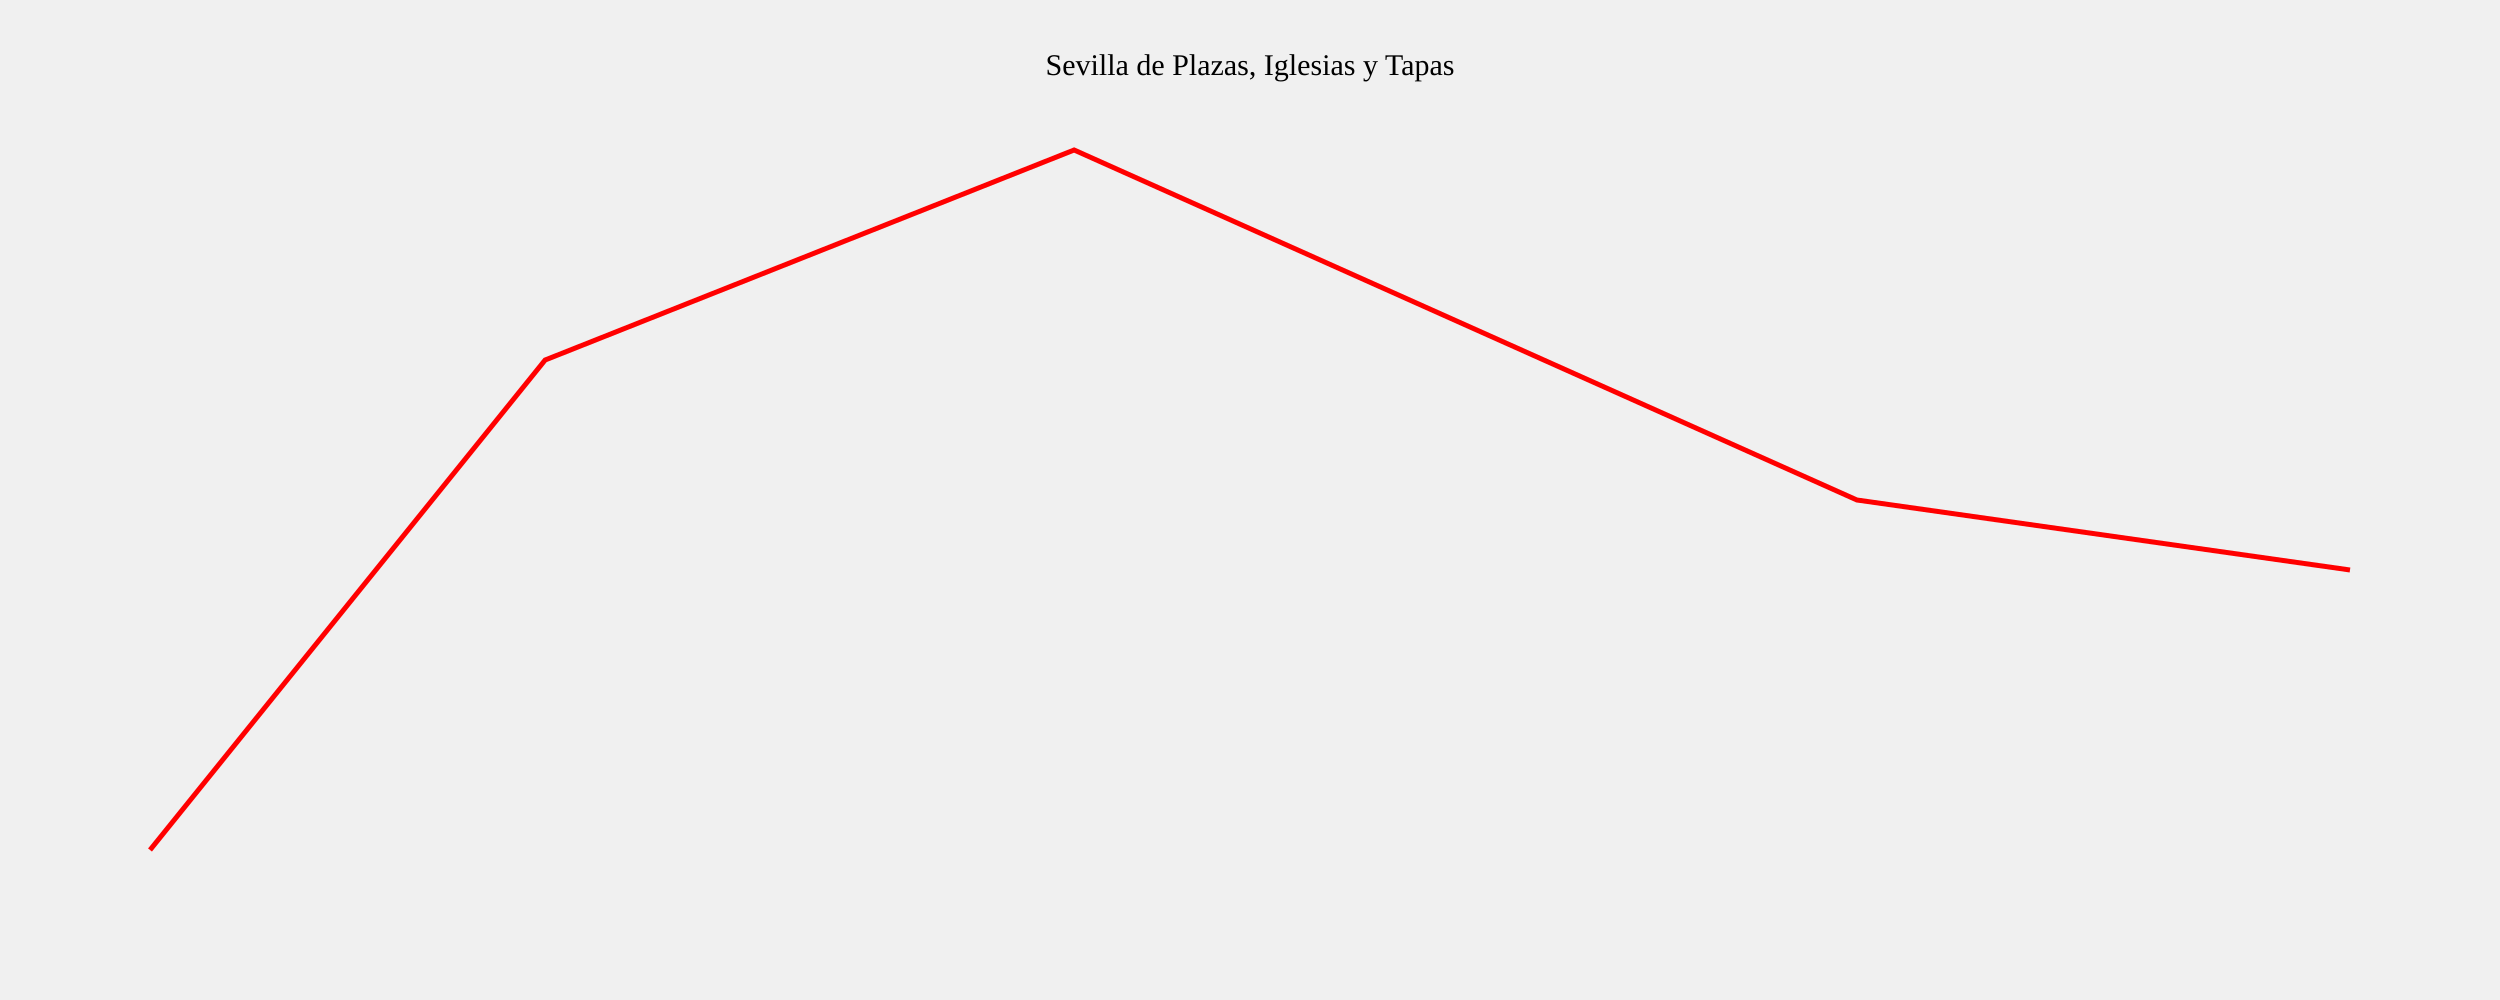
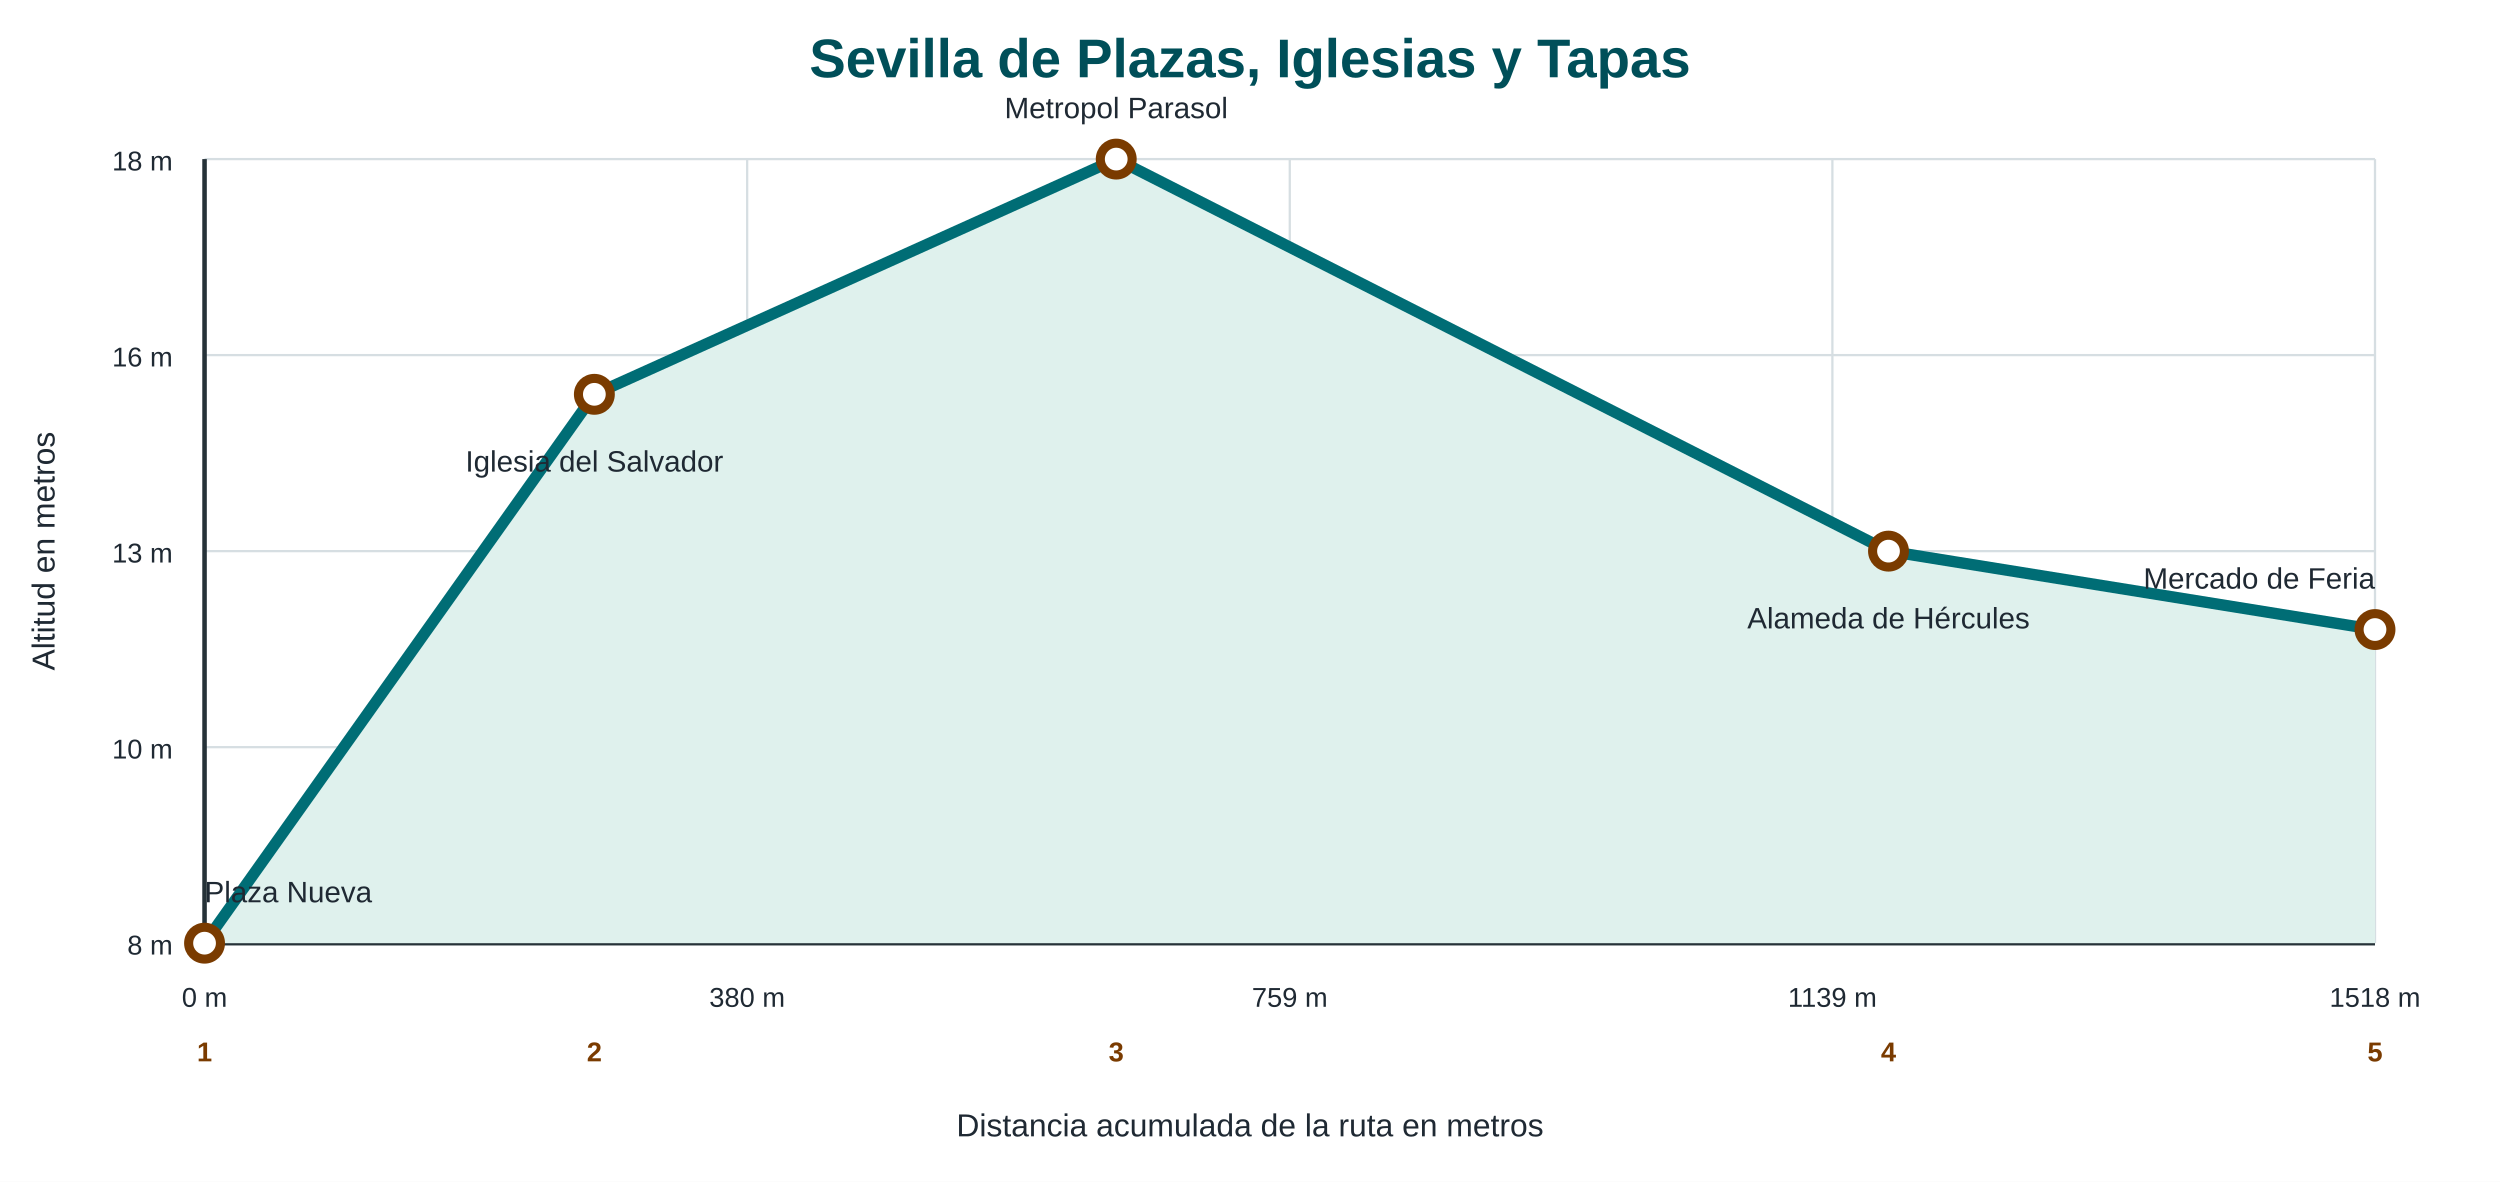
- <svg xmlns="http://www.w3.org/2000/svg" viewBox="0 0 1000 400">
-   <polyline points="60.0,340.0 218.054,144.0 429.64,60.0 742.753,200.0 940.0,228.0" fill="none" stroke="red" stroke-width="2" />
-   <text x="500.0" y="30.0" text-anchor="middle">Sevilla de Plazas, Iglesias y Tapas</text>
+ <svg xmlns="http://www.w3.org/2000/svg" viewBox="0 0 1100 520" role="img" aria-label="Altimetría de Sevilla de Plazas, Iglesias y Tapas">
+   <rect x="0" y="0" width="1100" height="520" fill="#ffffff" />
+   <text x="550.00" y="34" text-anchor="middle" font-family="Arial, Helvetica, sans-serif" font-size="24" font-weight="700" fill="#004f59">Sevilla de Plazas, Iglesias y Tapas</text>
+   <g stroke="#d6dee2" stroke-width="1">
+     <line x1="90.00" y1="70" x2="90.00" y2="415" />
+     <line x1="90" y1="415.00" x2="1045" y2="415.00" />
+     <line x1="328.75" y1="70" x2="328.75" y2="415" />
+     <line x1="90" y1="328.75" x2="1045" y2="328.75" />
+     <line x1="567.50" y1="70" x2="567.50" y2="415" />
+     <line x1="90" y1="242.50" x2="1045" y2="242.50" />
+     <line x1="806.25" y1="70" x2="806.25" y2="415" />
+     <line x1="90" y1="156.25" x2="1045" y2="156.25" />
+     <line x1="1045.00" y1="70" x2="1045.00" y2="415" />
+     <line x1="90" y1="70.00" x2="1045" y2="70.00" />
+   </g>
+   <line x1="90" y1="415" x2="1045" y2="415" stroke="#263238" stroke-width="2" />
+   <line x1="90" y1="70" x2="90" y2="415" stroke="#263238" stroke-width="2" />
+   <polygon points="90.00,415.00 90.00,415.00 261.52,173.50 491.14,70.00 830.94,242.50 1045.00,277.00 1045.00,415.00" fill="#dff1ed" stroke="none" />
+   <polyline points="90.00,415.00 261.52,173.50 491.14,70.00 830.94,242.50 1045.00,277.00" fill="none" stroke="#006d75" stroke-width="5" stroke-linecap="round" stroke-linejoin="round" />
+   <g fill="#ffffff" stroke="#7a3b00" stroke-width="4">
+     <circle cx="90.00" cy="415.00" r="7" />
+     <circle cx="261.52" cy="173.50" r="7" />
+     <circle cx="491.14" cy="70.00" r="7" />
+     <circle cx="830.94" cy="242.50" r="7" />
+     <circle cx="1045.00" cy="277.00" r="7" />
+   </g>
+   <g font-family="Arial, Helvetica, sans-serif" font-size="13" fill="#1f2933">
+     <text x="90.00" y="397.00" text-anchor="start">Plaza Nueva</text>
+     <text x="261.52" y="207.50" text-anchor="middle">Iglesia del Salvador</text>
+     <text x="491.14" y="52.00" text-anchor="middle">Metropol Parasol</text>
+     <text x="830.94" y="276.50" text-anchor="middle">Alameda de Hércules</text>
+     <text x="1045.00" y="259.00" text-anchor="end">Mercado de Feria</text>
+   </g>
+   <g font-family="Arial, Helvetica, sans-serif" font-size="12" fill="#7a3b00" font-weight="700">
+     <text x="90.00" y="467" text-anchor="middle">1</text>
+     <text x="261.52" y="467" text-anchor="middle">2</text>
+     <text x="491.14" y="467" text-anchor="middle">3</text>
+     <text x="830.94" y="467" text-anchor="middle">4</text>
+     <text x="1045.00" y="467" text-anchor="middle">5</text>
+   </g>
+   <g font-family="Arial, Helvetica, sans-serif" font-size="12" fill="#1f2933">
+     <text x="90.00" y="443" text-anchor="middle">0 m</text>
+     <text x="76" y="420.00" text-anchor="end">8 m</text>
+     <text x="328.75" y="443" text-anchor="middle">380 m</text>
+     <text x="76" y="333.75" text-anchor="end">10 m</text>
+     <text x="567.50" y="443" text-anchor="middle">759 m</text>
+     <text x="76" y="247.50" text-anchor="end">13 m</text>
+     <text x="806.25" y="443" text-anchor="middle">1139 m</text>
+     <text x="76" y="161.25" text-anchor="end">16 m</text>
+     <text x="1045.00" y="443" text-anchor="middle">1518 m</text>
+     <text x="76" y="75.00" text-anchor="end">18 m</text>
+   </g>
+   <text x="550.00" y="500" text-anchor="middle" font-family="Arial, Helvetica, sans-serif" font-size="14" fill="#1f2933">Distancia acumulada de la ruta en metros</text>
+   <text x="24" y="242.50" transform="rotate(-90 24 242.50)" text-anchor="middle" font-family="Arial, Helvetica, sans-serif" font-size="14" fill="#1f2933">Altitud en metros</text>
</svg>
